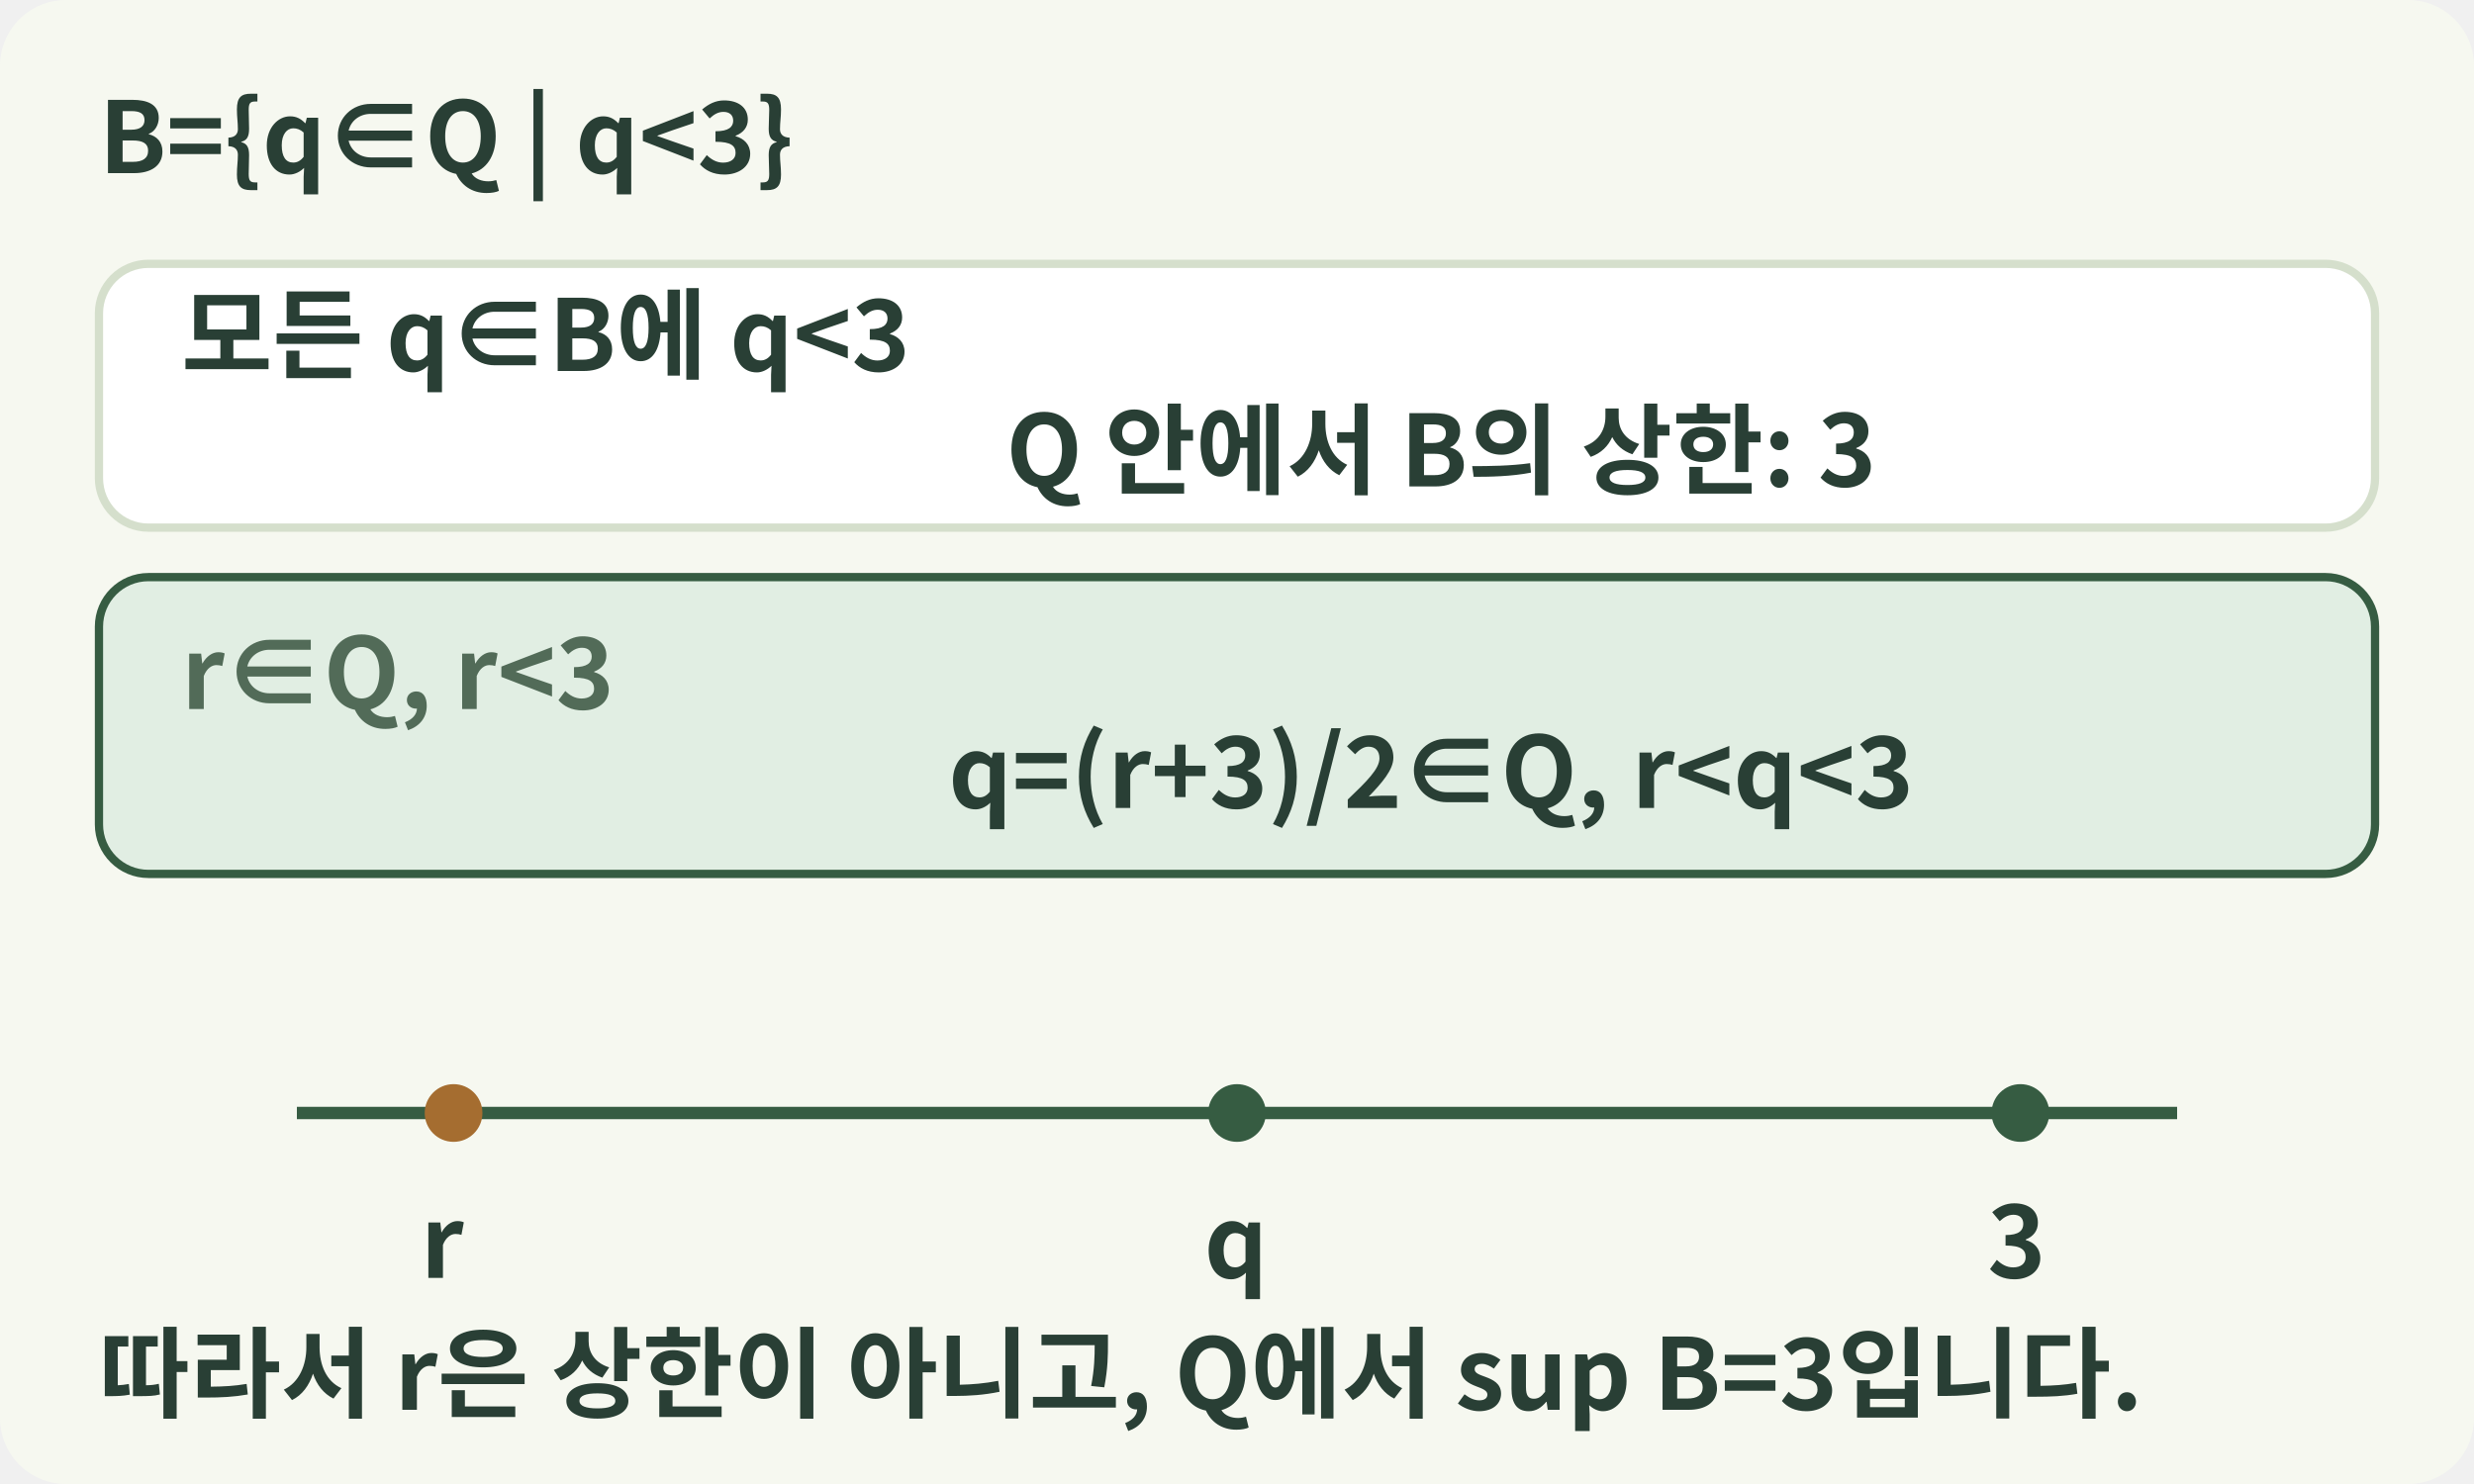
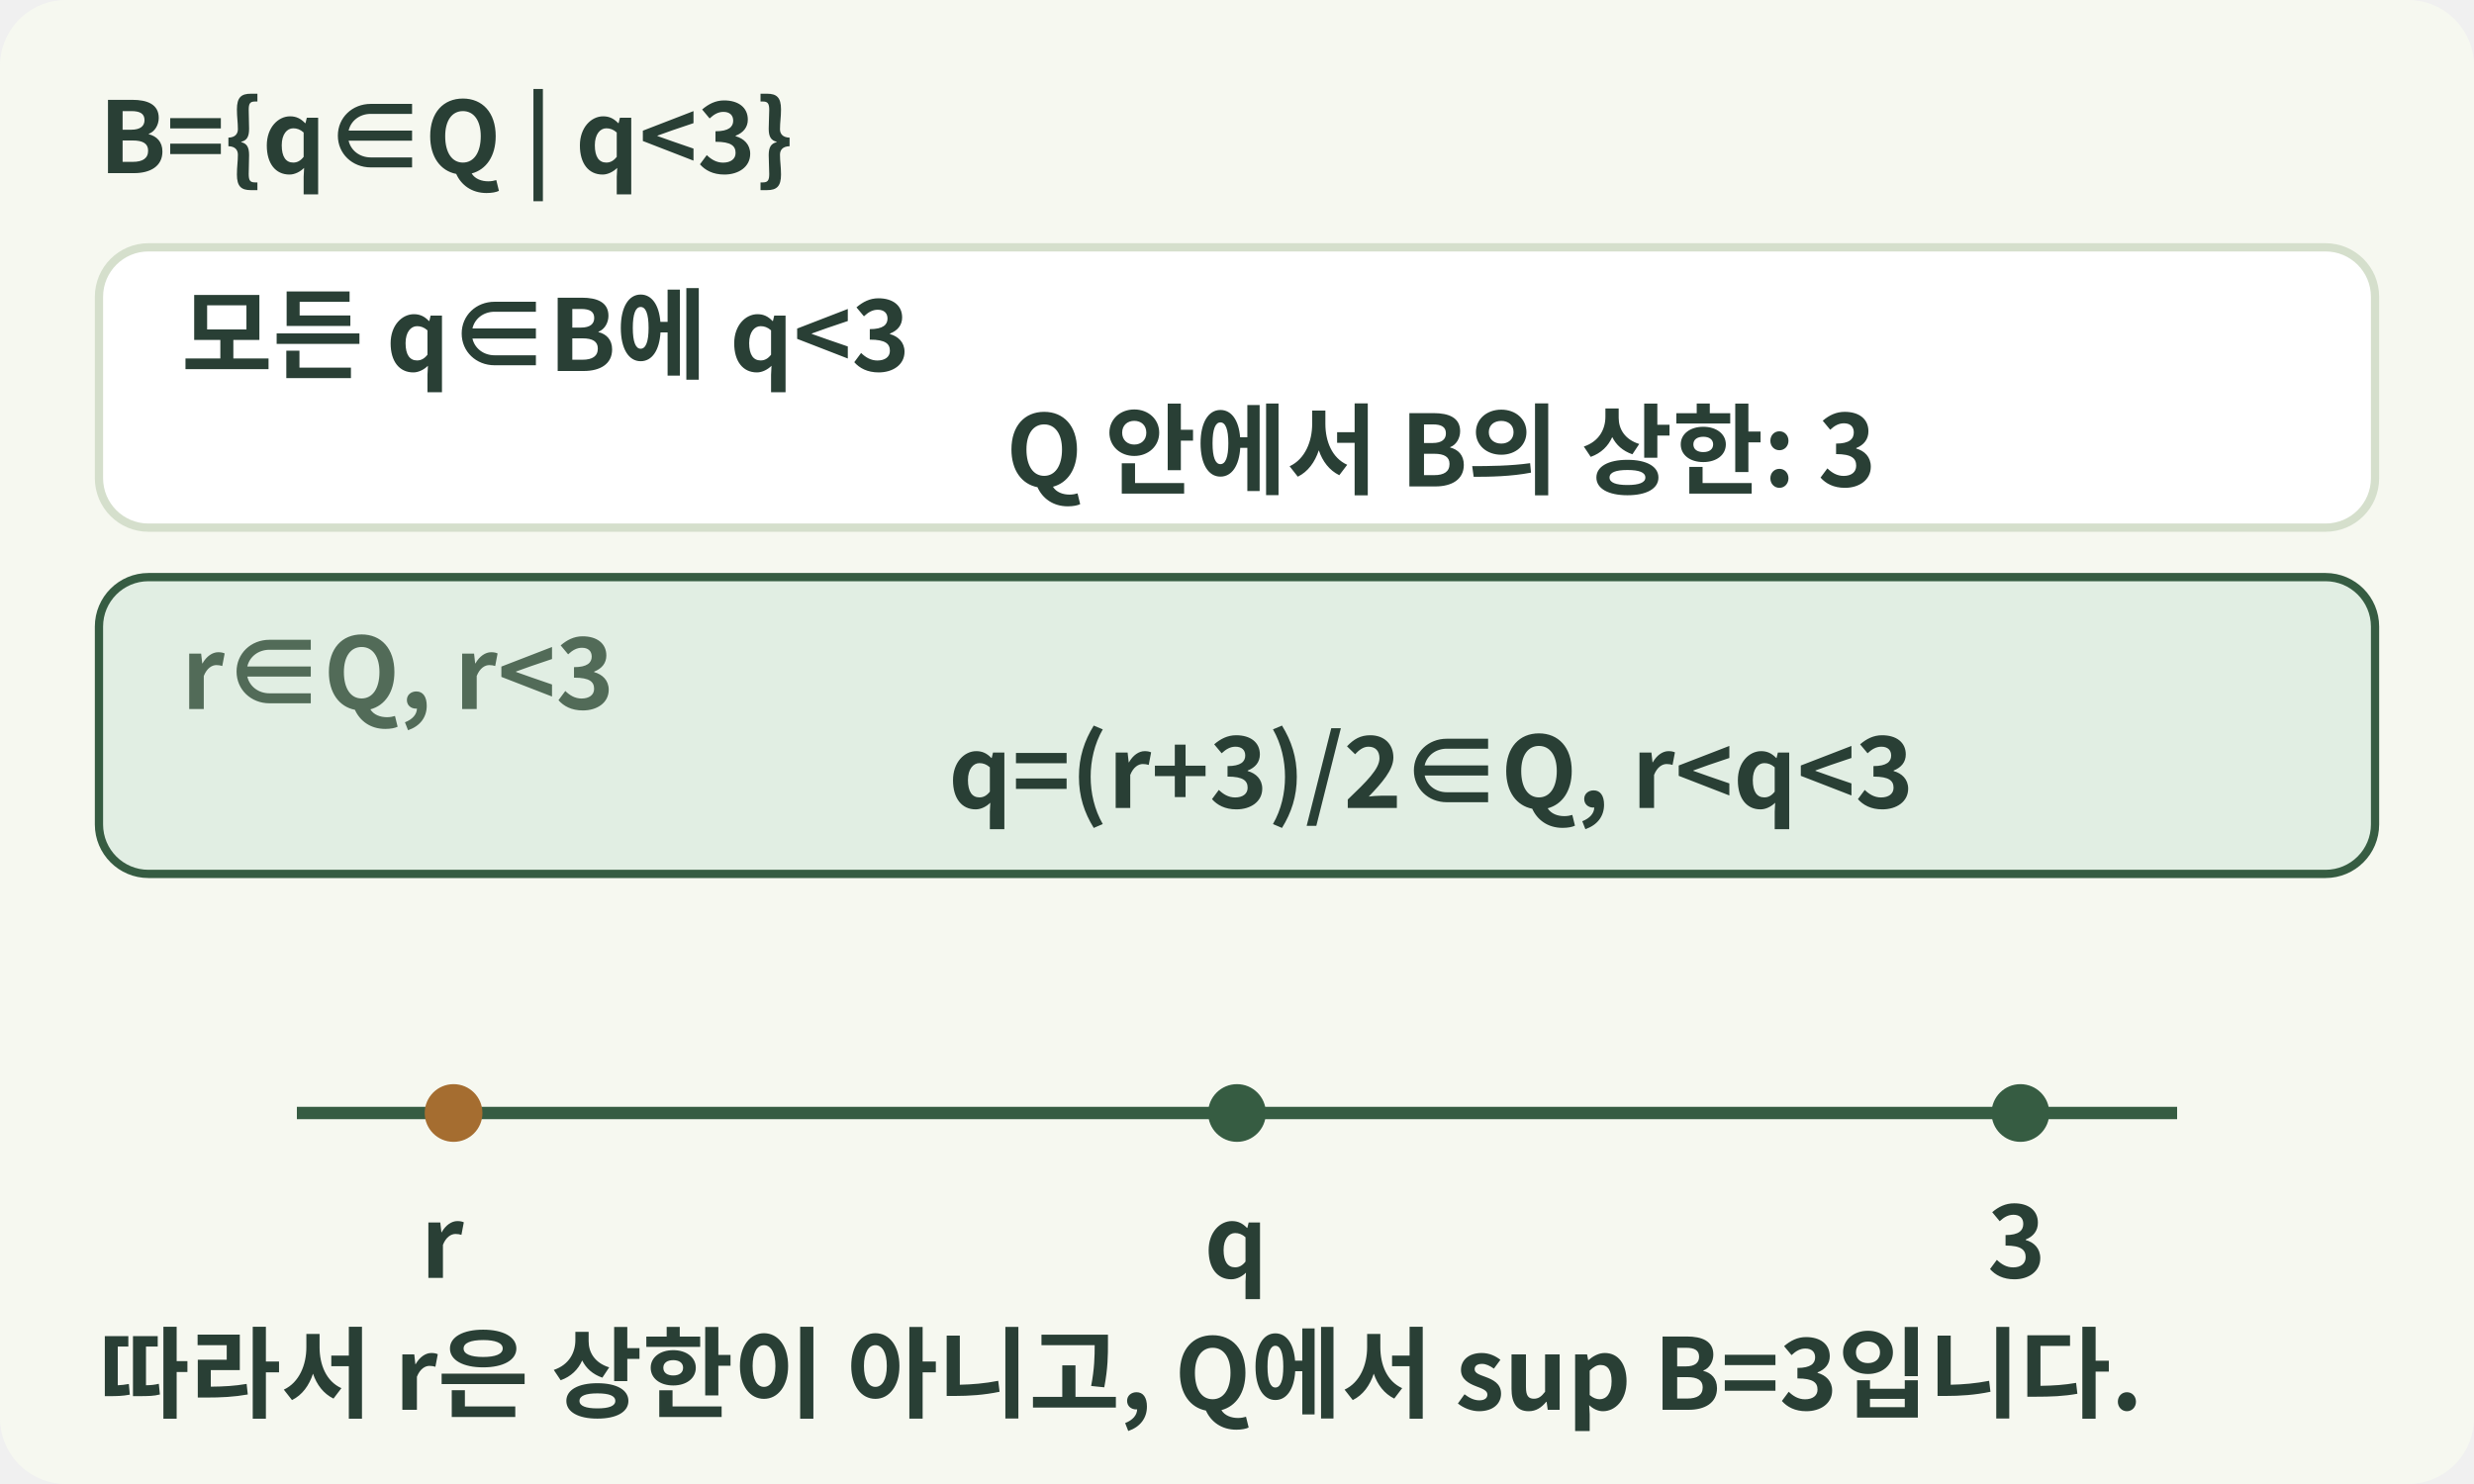
<svg xmlns="http://www.w3.org/2000/svg" viewBox="0 0 600 360" role="img" aria-labelledby="title desc">
  <rect width="600" height="360" rx="16" fill="#f6f8f0" />
  <text x="24" y="42" fill="#293f35" font-family="Noto Sans CJK KR, Malgun Gothic, sans-serif" font-size="24" font-weight="700" data-essential-label="true">B={q∈Q | q&lt;3}</text>
  <g id="upper-bound-three" data-value="3" data-ambient="Q" data-set="B" data-role="upper-bound">
-     <rect x="24" y="64" width="552" height="64" rx="12" fill="#ffffff" stroke="#d5dfcc" stroke-width="2" />
+     <rect x="24" y="60" width="552" height="68" rx="12" fill="#ffffff" stroke="#d5dfcc" stroke-width="2" />
    <text x="44" y="90" fill="#293f35" font-family="Noto Sans CJK KR, Malgun Gothic, sans-serif" font-size="24" font-weight="700" data-essential-label="true">모든 q∈B에 q&lt;3</text>
    <text x="244" y="118" fill="#293f35" font-family="Noto Sans CJK KR, Malgun Gothic, sans-serif" font-size="24" font-weight="700" data-essential-label="true">Q 안에서 B의 상한: 3</text>
  </g>
  <g id="transfer-midpoint" data-domain="Q" data-formula="q=(r+3)/2" data-order="r&lt;q&lt;3" data-membership="q-in-B">
    <rect x="24" y="140" width="552" height="72" rx="12" fill="#e1eee3" stroke="#365c42" stroke-width="2" />
    <text x="44" y="172" fill="#526b58" font-family="Noto Sans CJK KR, Malgun Gothic, sans-serif" font-size="24" font-weight="700" data-essential-label="true">r∈Q, r&lt;3</text>
    <text x="230" y="196" fill="#293f35" font-family="Noto Sans CJK KR, Malgun Gothic, sans-serif" font-size="24" font-weight="700" data-essential-label="true">q=(r+3)/2∈Q, r&lt;q&lt;3</text>
  </g>
  <line x1="72" y1="270" x2="528" y2="270" stroke="#365c42" stroke-width="3" />
  <g data-point-role="candidate-r" data-x="110">
    <circle cx="110" cy="270" r="7" fill="#a56d30" />
    <text x="102" y="310" fill="#293f35" font-family="Noto Sans CJK KR, Malgun Gothic, sans-serif" font-size="24" font-weight="700" data-essential-label="true">r</text>
  </g>
  <g data-point-role="midpoint-q" data-x="300">
    <circle cx="300" cy="270" r="7" fill="#365c42" />
    <text x="292" y="310" fill="#293f35" font-family="Noto Sans CJK KR, Malgun Gothic, sans-serif" font-size="24" font-weight="700" data-essential-label="true">q</text>
  </g>
  <g data-point-role="supremum-three" data-x="490">
    <circle cx="490" cy="270" r="7" fill="#365c42" />
    <text x="482" y="310" fill="#293f35" font-family="Noto Sans CJK KR, Malgun Gothic, sans-serif" font-size="24" font-weight="700" data-essential-label="true">3</text>
  </g>
  <text x="24" y="342" fill="#293f35" font-family="Noto Sans CJK KR, Malgun Gothic, sans-serif" font-size="24" font-weight="700" data-essential-label="true">따라서 r은 상한이 아니고, Q에서 sup B=3입니다.</text>
</svg>
